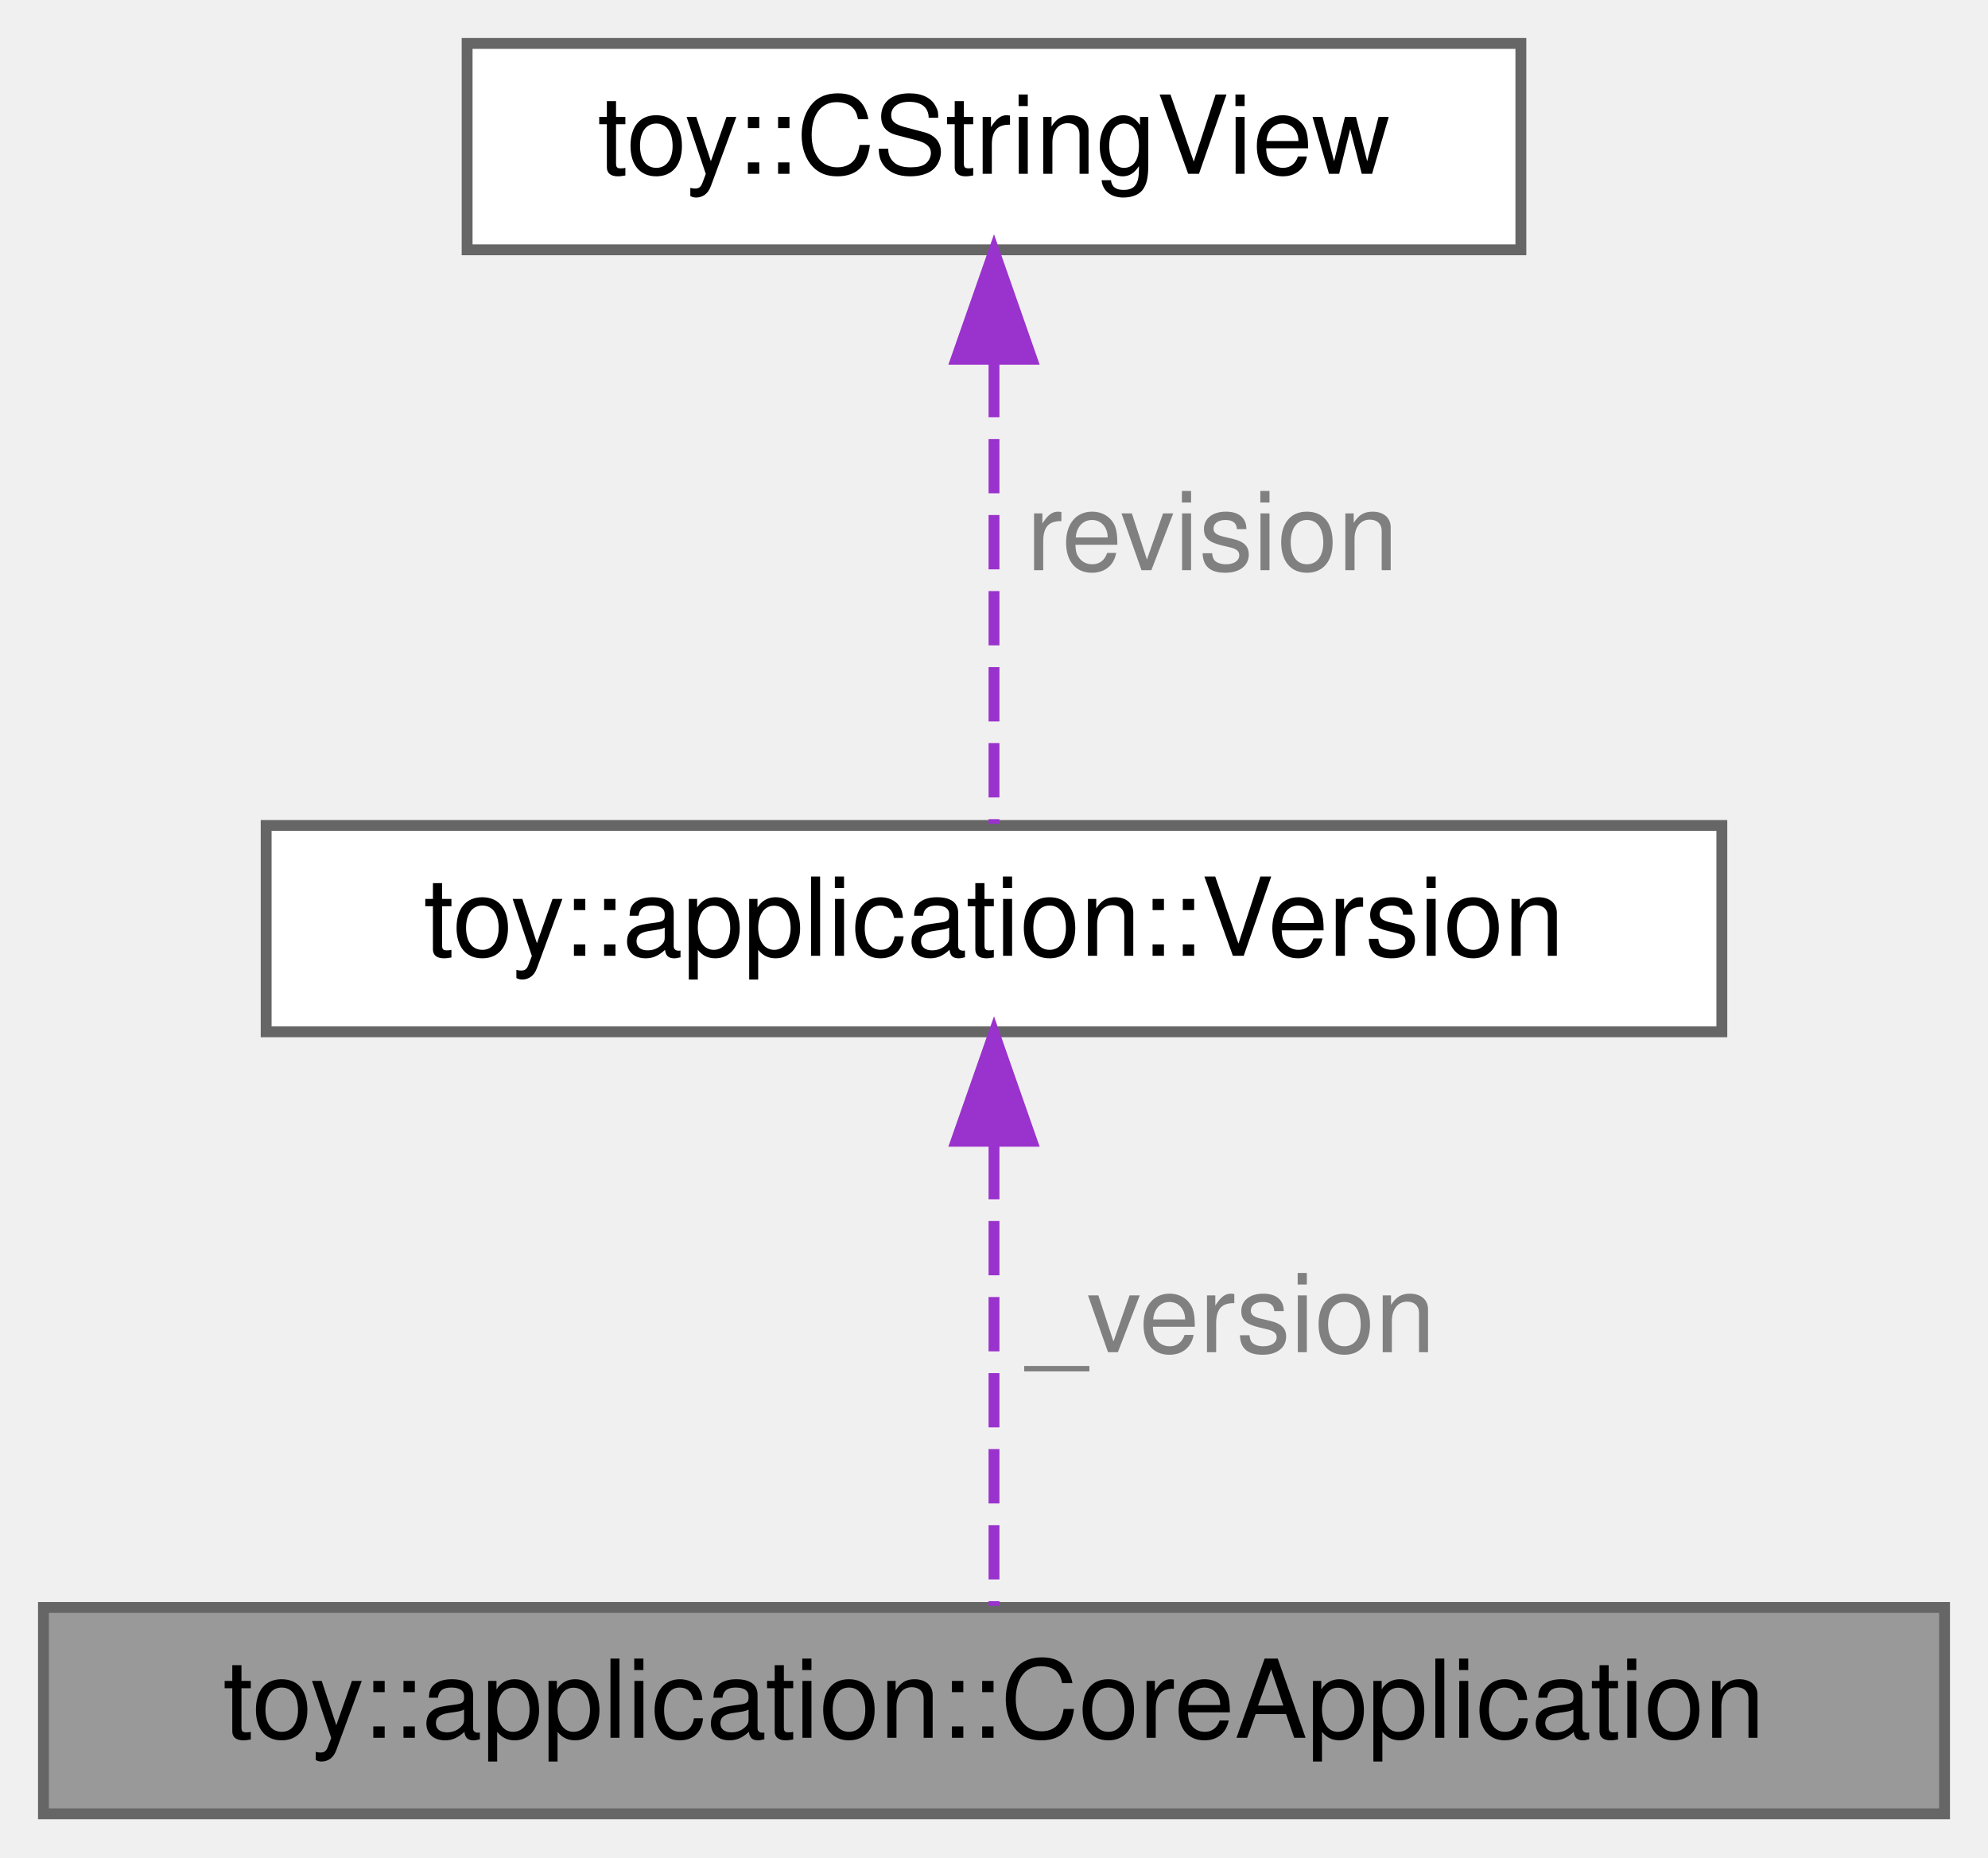
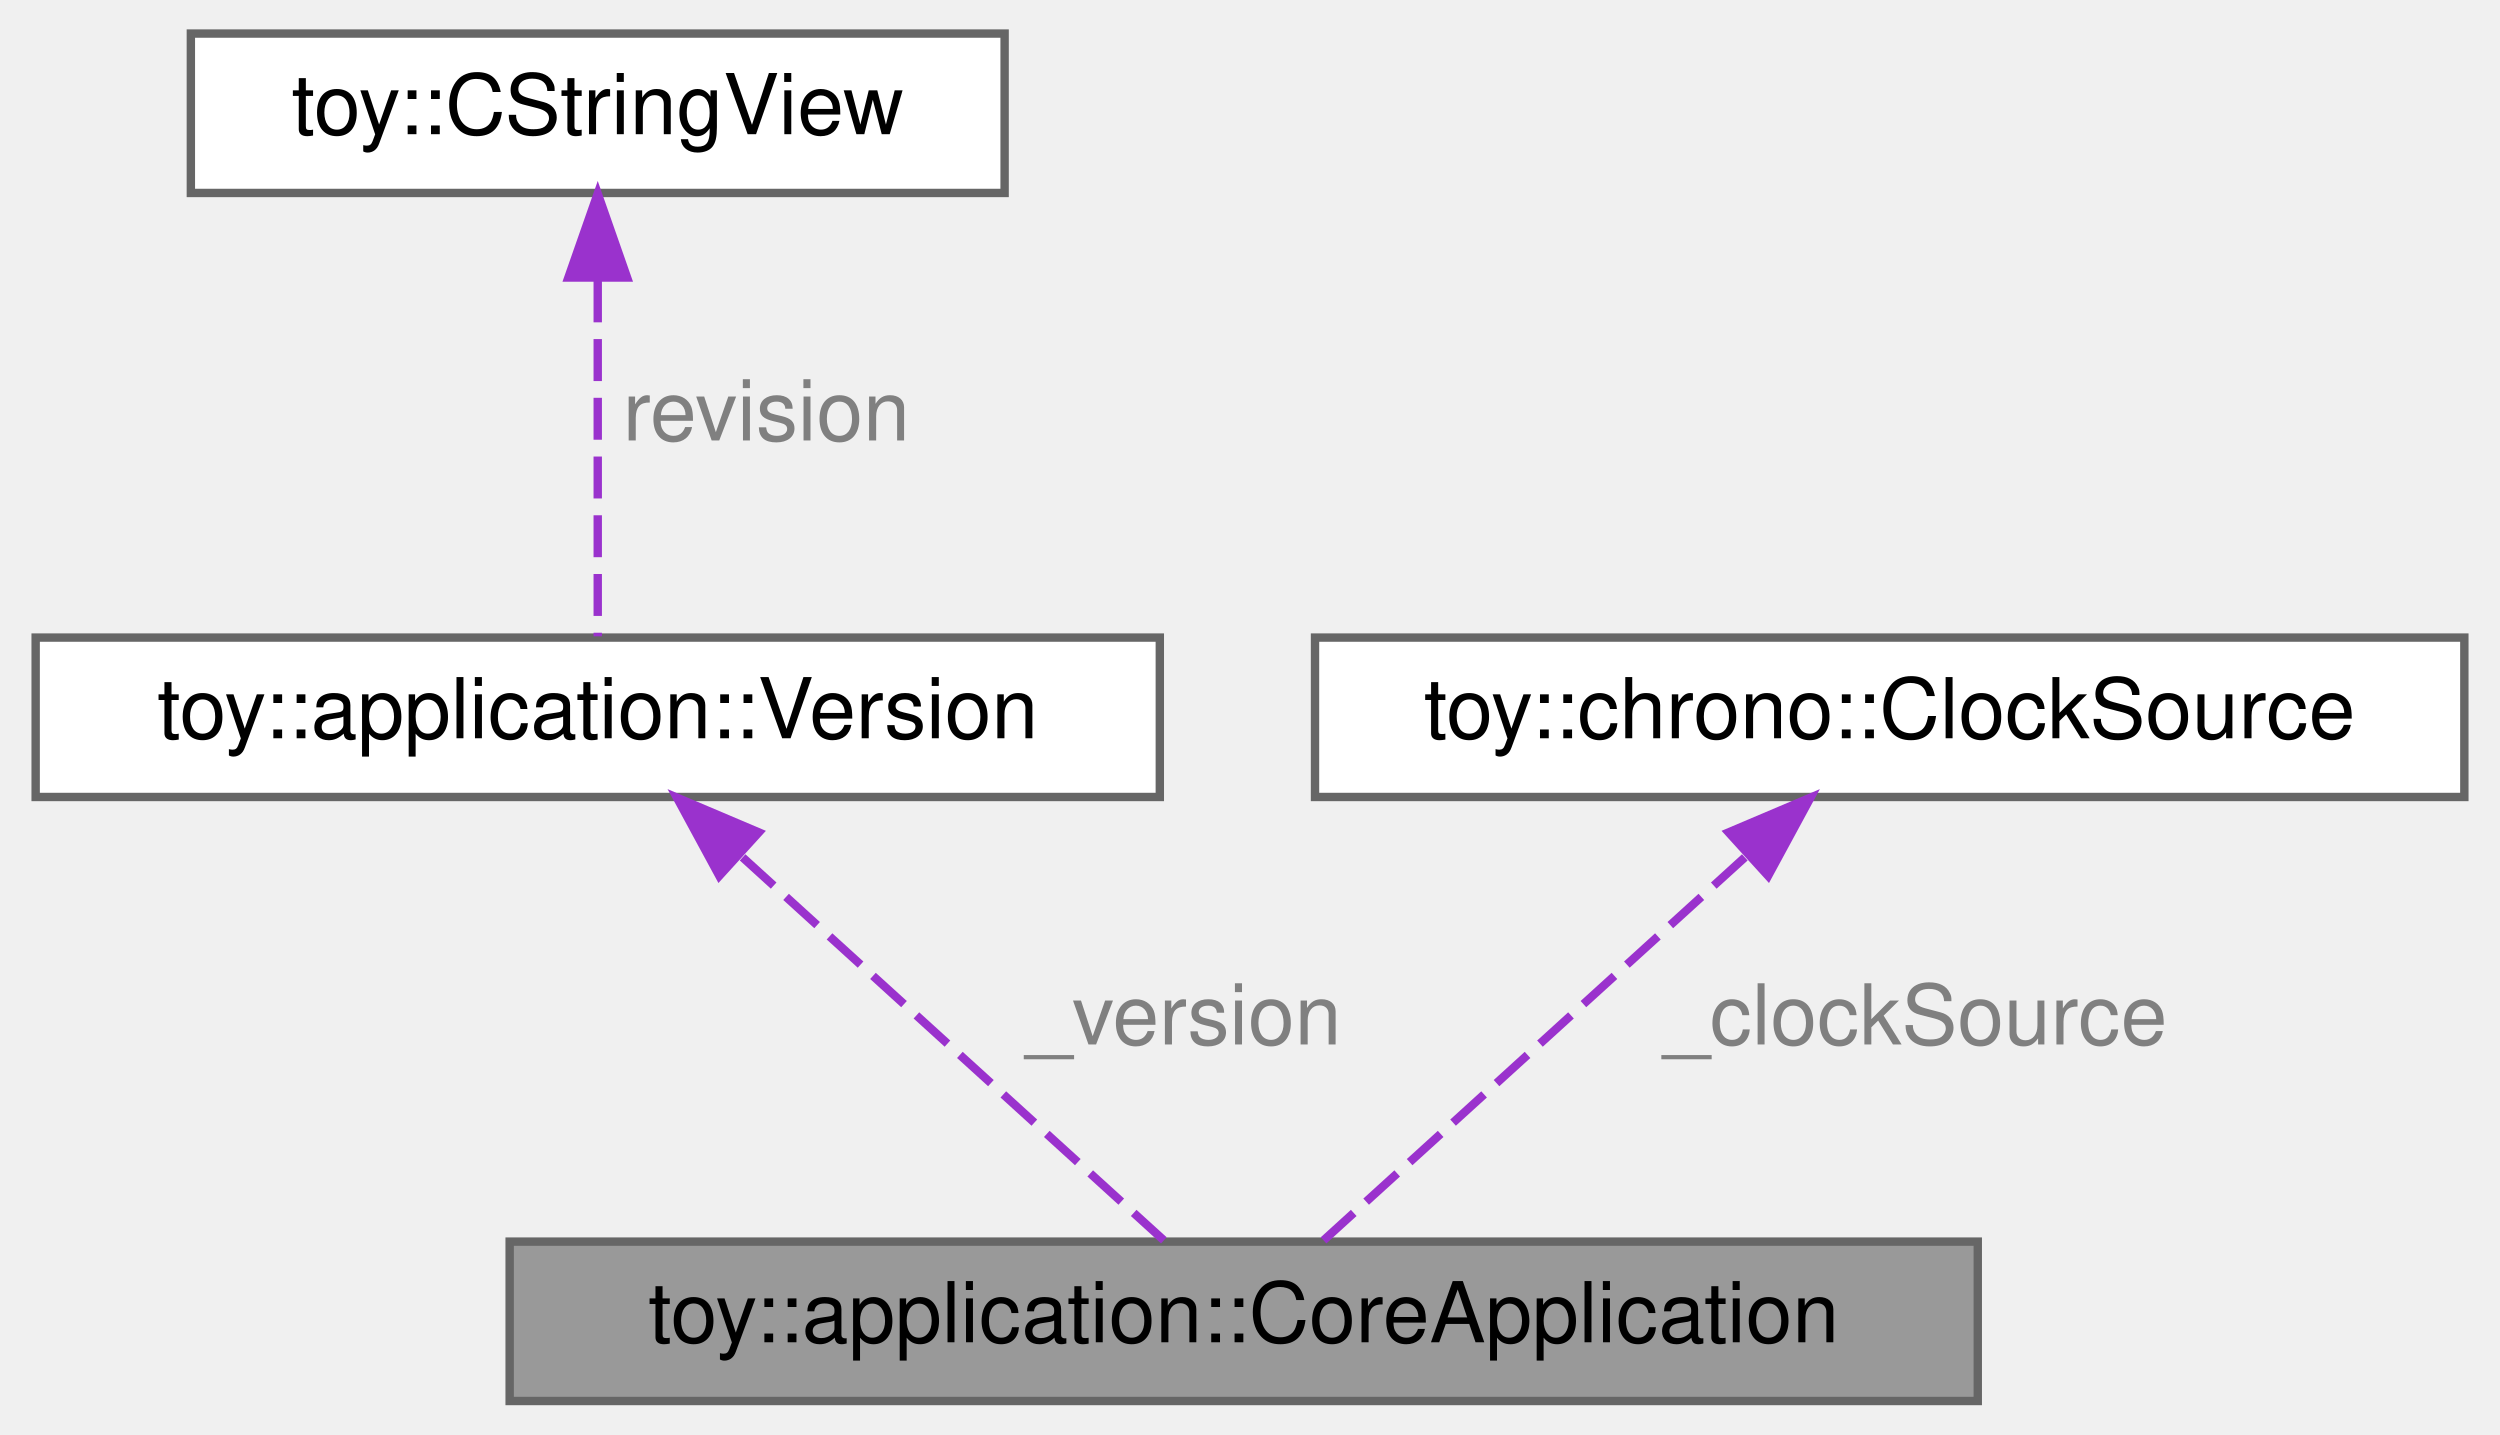
- <svg xmlns="http://www.w3.org/2000/svg" xmlns:xlink="http://www.w3.org/1999/xlink" width="183pt" height="171pt" viewBox="0.00 0.00 183.00 171.00">
+ <svg xmlns="http://www.w3.org/2000/svg" xmlns:xlink="http://www.w3.org/1999/xlink" width="298pt" height="171pt" viewBox="0.00 0.00 297.50 171.00">
  <g id="page0,1_graph0" class="graph" transform="scale(1 1) rotate(0) translate(4 167)">
    <g id="Node000001" class="node">
      <g id="a_Node000001">
        <a xlink:title="Abstract base for platform application lifecycle management.">
-           <polygon fill="#999999" stroke="#666666" points="175,-19 0,-19 0,0 175,0 175,-19" />
-           <text text-anchor="middle" x="87.5" y="-7" font-family="Helvetica,sans-Serif" font-size="10.00">toy::application::CoreApplication</text>
+           <polygon fill="#999999" stroke="#666666" points="231.5,-19 56.5,-19 56.5,0 231.5,0 231.5,-19" />
+           <text text-anchor="middle" x="144" y="-7" font-family="Helvetica,sans-Serif" font-size="10.00">toy::application::CoreApplication</text>
        </a>
      </g>
    </g>
    <g id="Node000002" class="node">
      <g id="a_Node000002">
        <a xlink:href="../../d7/d33/structtoy_1_1application_1_1_version.html" target="_top" xlink:title="Application version information structure.">
-           <polygon fill="white" stroke="#666666" points="154.5,-91 20.5,-91 20.5,-72 154.5,-72 154.5,-91" />
-           <text text-anchor="middle" x="87.5" y="-79" font-family="Helvetica,sans-Serif" font-size="10.00">toy::application::Version</text>
+           <polygon fill="white" stroke="#666666" points="134,-91 0,-91 0,-72 134,-72 134,-91" />
+           <text text-anchor="middle" x="67" y="-79" font-family="Helvetica,sans-Serif" font-size="10.00">toy::application::Version</text>
        </a>
      </g>
    </g>
    <g id="edge1_Node000001_Node000002" class="edge">
      <g id="a_edge1_Node000001_Node000002">
        <a xlink:title=" ">
-           <path fill="none" stroke="#9a32cd" stroke-dasharray="5,2" d="M87.5,-61.58C87.5,-47.76 87.5,-29.68 87.5,-19.15" />
-           <polygon fill="#9a32cd" stroke="#9a32cd" points="84,-61.92 87.5,-71.92 91,-61.92 84,-61.92" />
+           <path fill="none" stroke="#9a32cd" stroke-dasharray="5,2" d="M84.27,-64.8C99.77,-50.71 121.97,-30.53 134.48,-19.15" />
+           <polygon fill="#9a32cd" stroke="#9a32cd" points="81.49,-62.6 76.44,-71.92 86.2,-67.78 81.49,-62.6" />
        </a>
      </g>
-       <text text-anchor="start" x="90.5" y="-42.5" font-family="Helvetica,sans-Serif" font-size="10.00" fill="grey">_version</text>
+       <text text-anchor="start" x="118" y="-42.5" font-family="Helvetica,sans-Serif" font-size="10.00" fill="grey">_version</text>
    </g>
    <g id="Node000003" class="node">
      <g id="a_Node000003">
        <a xlink:href="../../d5/d03/classtoy_1_1_c_string_view.html" target="_top" xlink:title="Non-owning string view class for C-style strings.">
-           <polygon fill="white" stroke="#666666" points="136,-163 39,-163 39,-144 136,-144 136,-163" />
-           <text text-anchor="middle" x="87.5" y="-151" font-family="Helvetica,sans-Serif" font-size="10.00">toy::CStringView</text>
+           <polygon fill="white" stroke="#666666" points="115.5,-163 18.5,-163 18.5,-144 115.5,-144 115.5,-163" />
+           <text text-anchor="middle" x="67" y="-151" font-family="Helvetica,sans-Serif" font-size="10.00">toy::CStringView</text>
        </a>
      </g>
    </g>
    <g id="edge2_Node000002_Node000003" class="edge">
      <g id="a_edge2_Node000002_Node000003">
        <a xlink:title=" ">
-           <path fill="none" stroke="#9a32cd" stroke-dasharray="5,2" d="M87.5,-133.58C87.5,-119.76 87.5,-101.68 87.5,-91.15" />
-           <polygon fill="#9a32cd" stroke="#9a32cd" points="84,-133.92 87.5,-143.92 91,-133.92 84,-133.92" />
+           <path fill="none" stroke="#9a32cd" stroke-dasharray="5,2" d="M67,-133.58C67,-119.76 67,-101.68 67,-91.15" />
+           <polygon fill="#9a32cd" stroke="#9a32cd" points="63.5,-133.92 67,-143.92 70.5,-133.92 63.5,-133.92" />
        </a>
      </g>
-       <text text-anchor="start" x="90.5" y="-114.5" font-family="Helvetica,sans-Serif" font-size="10.00" fill="grey">revision</text>
+       <text text-anchor="start" x="70" y="-114.5" font-family="Helvetica,sans-Serif" font-size="10.00" fill="grey">revision</text>
+     </g>
+     <g id="Node000004" class="node">
+       <g id="a_Node000004">
+         <a xlink:href="../../d9/d63/classtoy_1_1chrono_1_1_clock_source.html" target="_top" xlink:title="RAII owner of the platform hardware time source.">
+           <polygon fill="white" stroke="#666666" points="289.5,-91 152.5,-91 152.5,-72 289.5,-72 289.5,-91" />
+           <text text-anchor="middle" x="221" y="-79" font-family="Helvetica,sans-Serif" font-size="10.00">toy::chrono::ClockSource</text>
+         </a>
+       </g>
+     </g>
+     <g id="edge3_Node000001_Node000004" class="edge">
+       <g id="a_edge3_Node000001_Node000004">
+         <a xlink:title=" ">
+           <path fill="none" stroke="#9a32cd" stroke-dasharray="5,2" d="M203.73,-64.8C188.23,-50.71 166.03,-30.53 153.52,-19.15" />
+           <polygon fill="#9a32cd" stroke="#9a32cd" points="201.8,-67.78 211.56,-71.92 206.51,-62.6 201.8,-67.78" />
+         </a>
+       </g>
+       <text text-anchor="start" x="194" y="-42.5" font-family="Helvetica,sans-Serif" font-size="10.00" fill="grey">_clockSource</text>
    </g>
  </g>
</svg>
